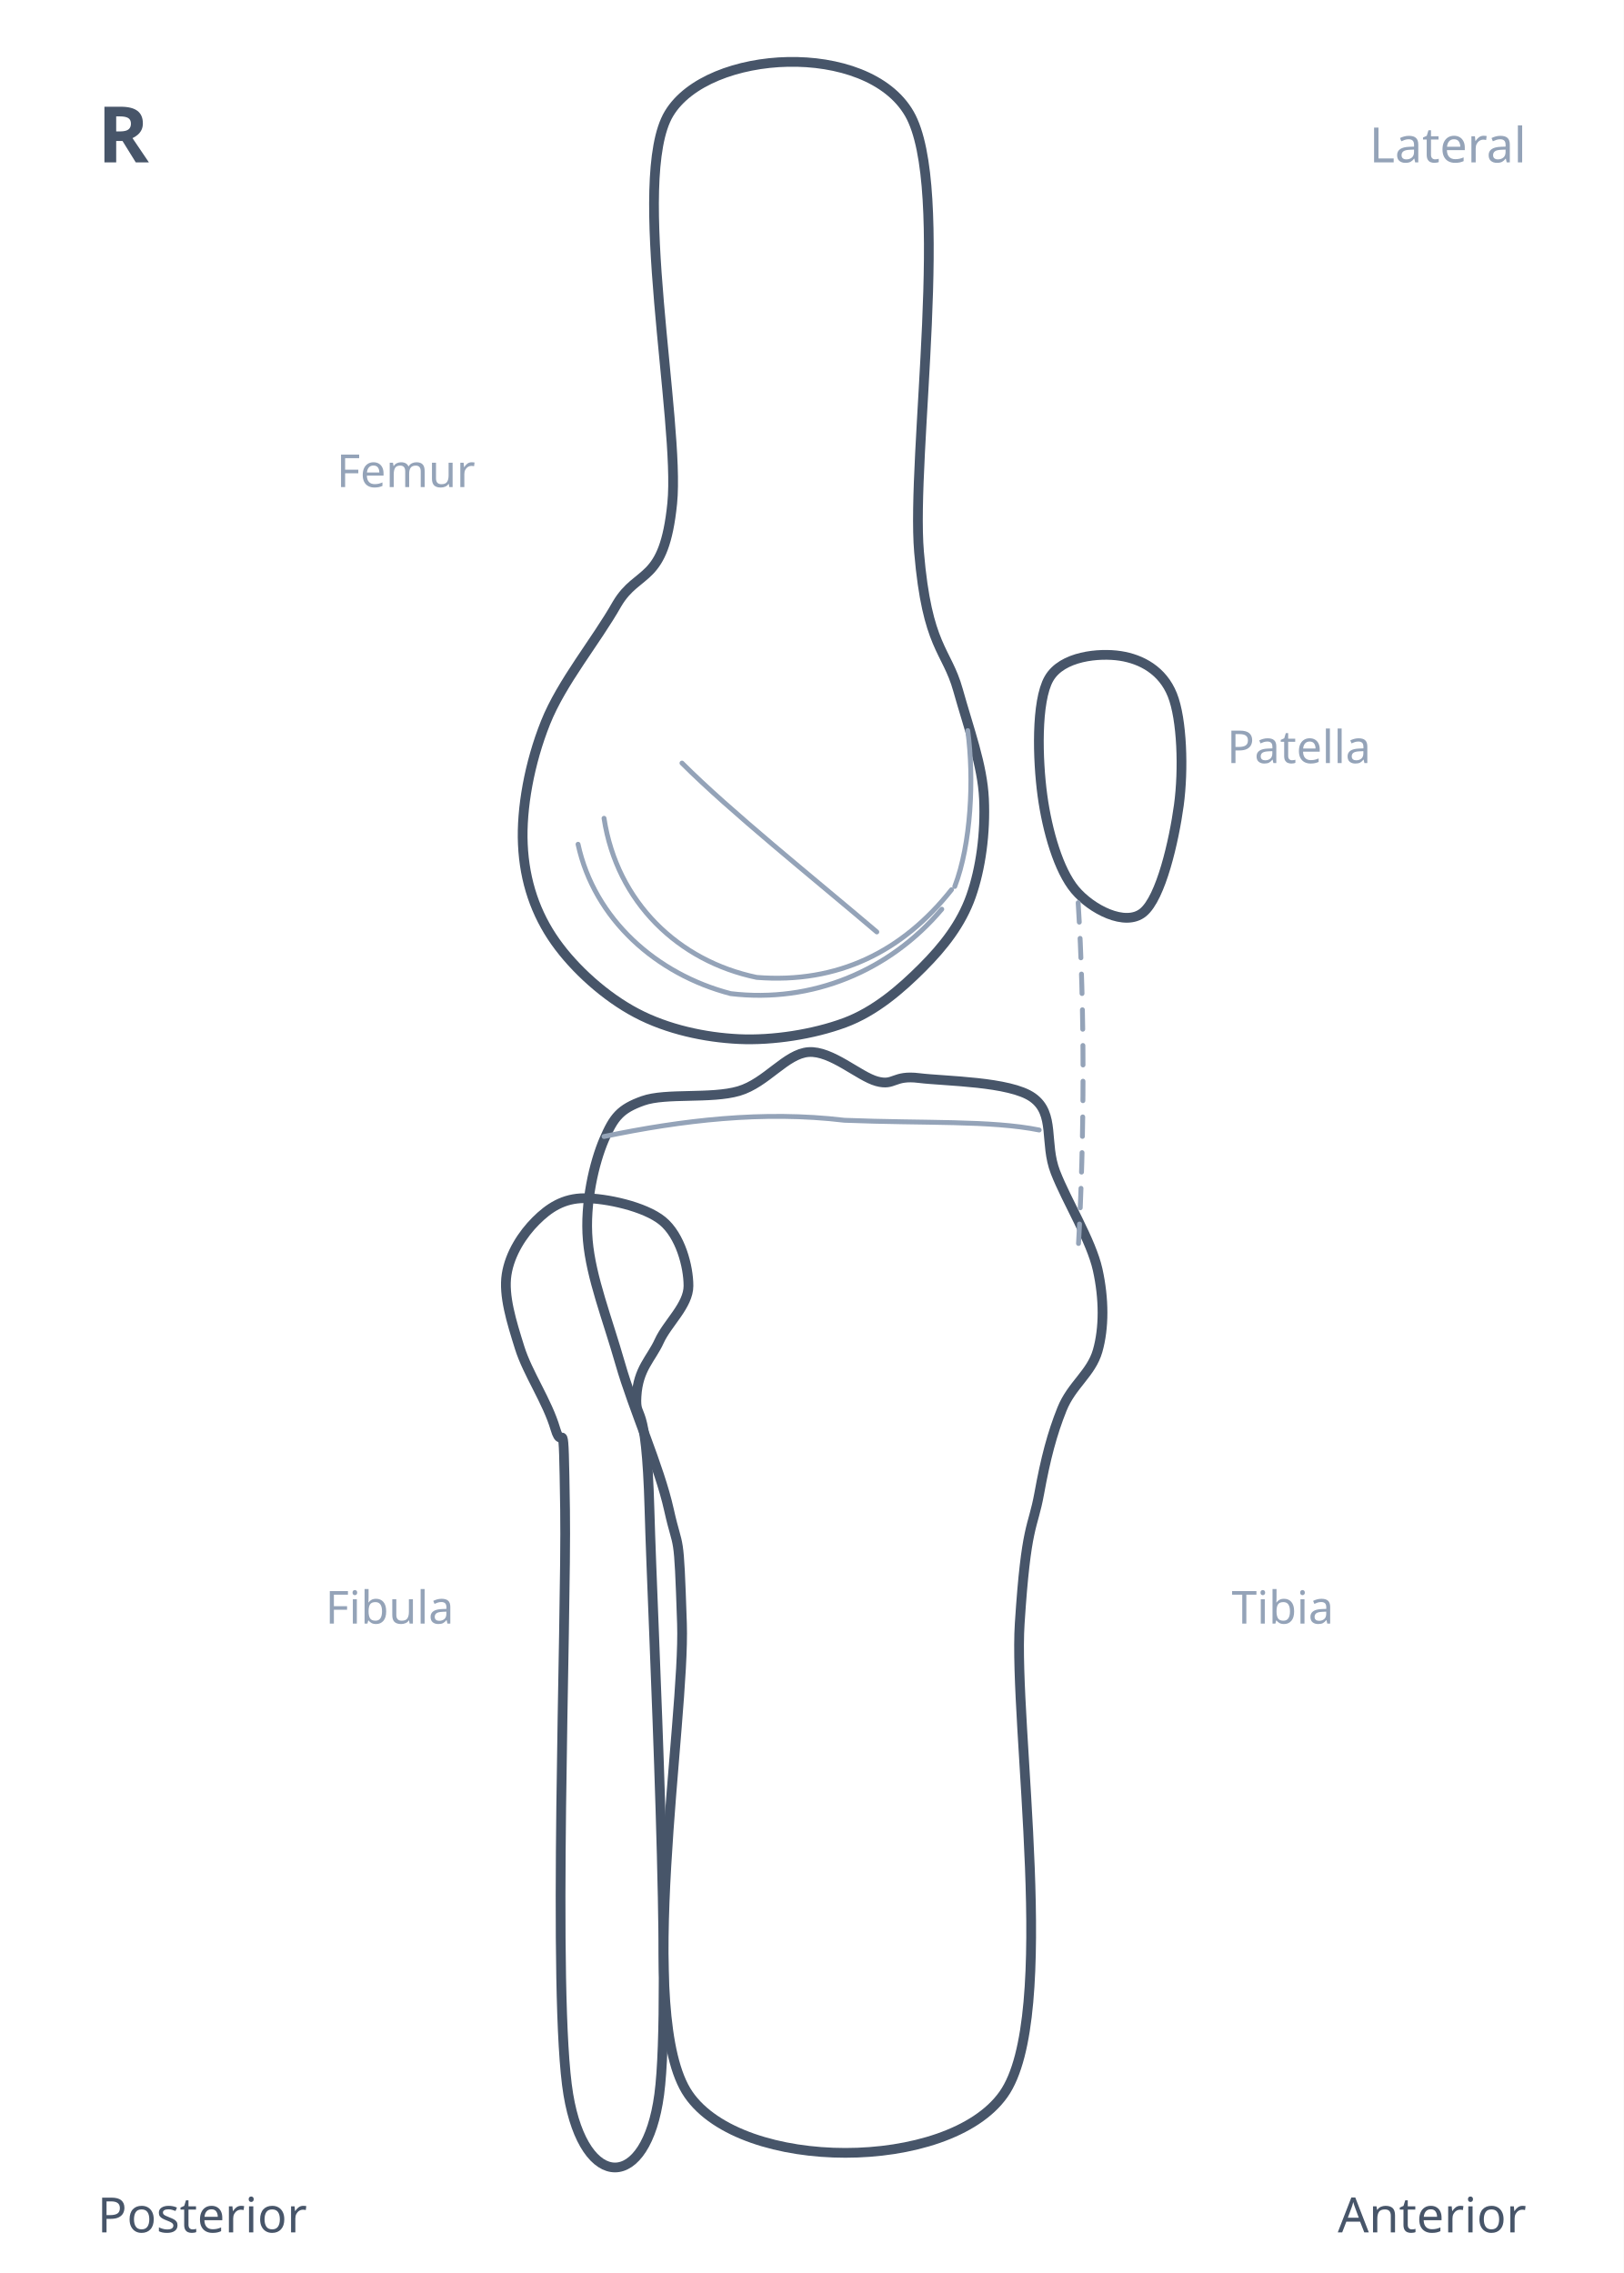
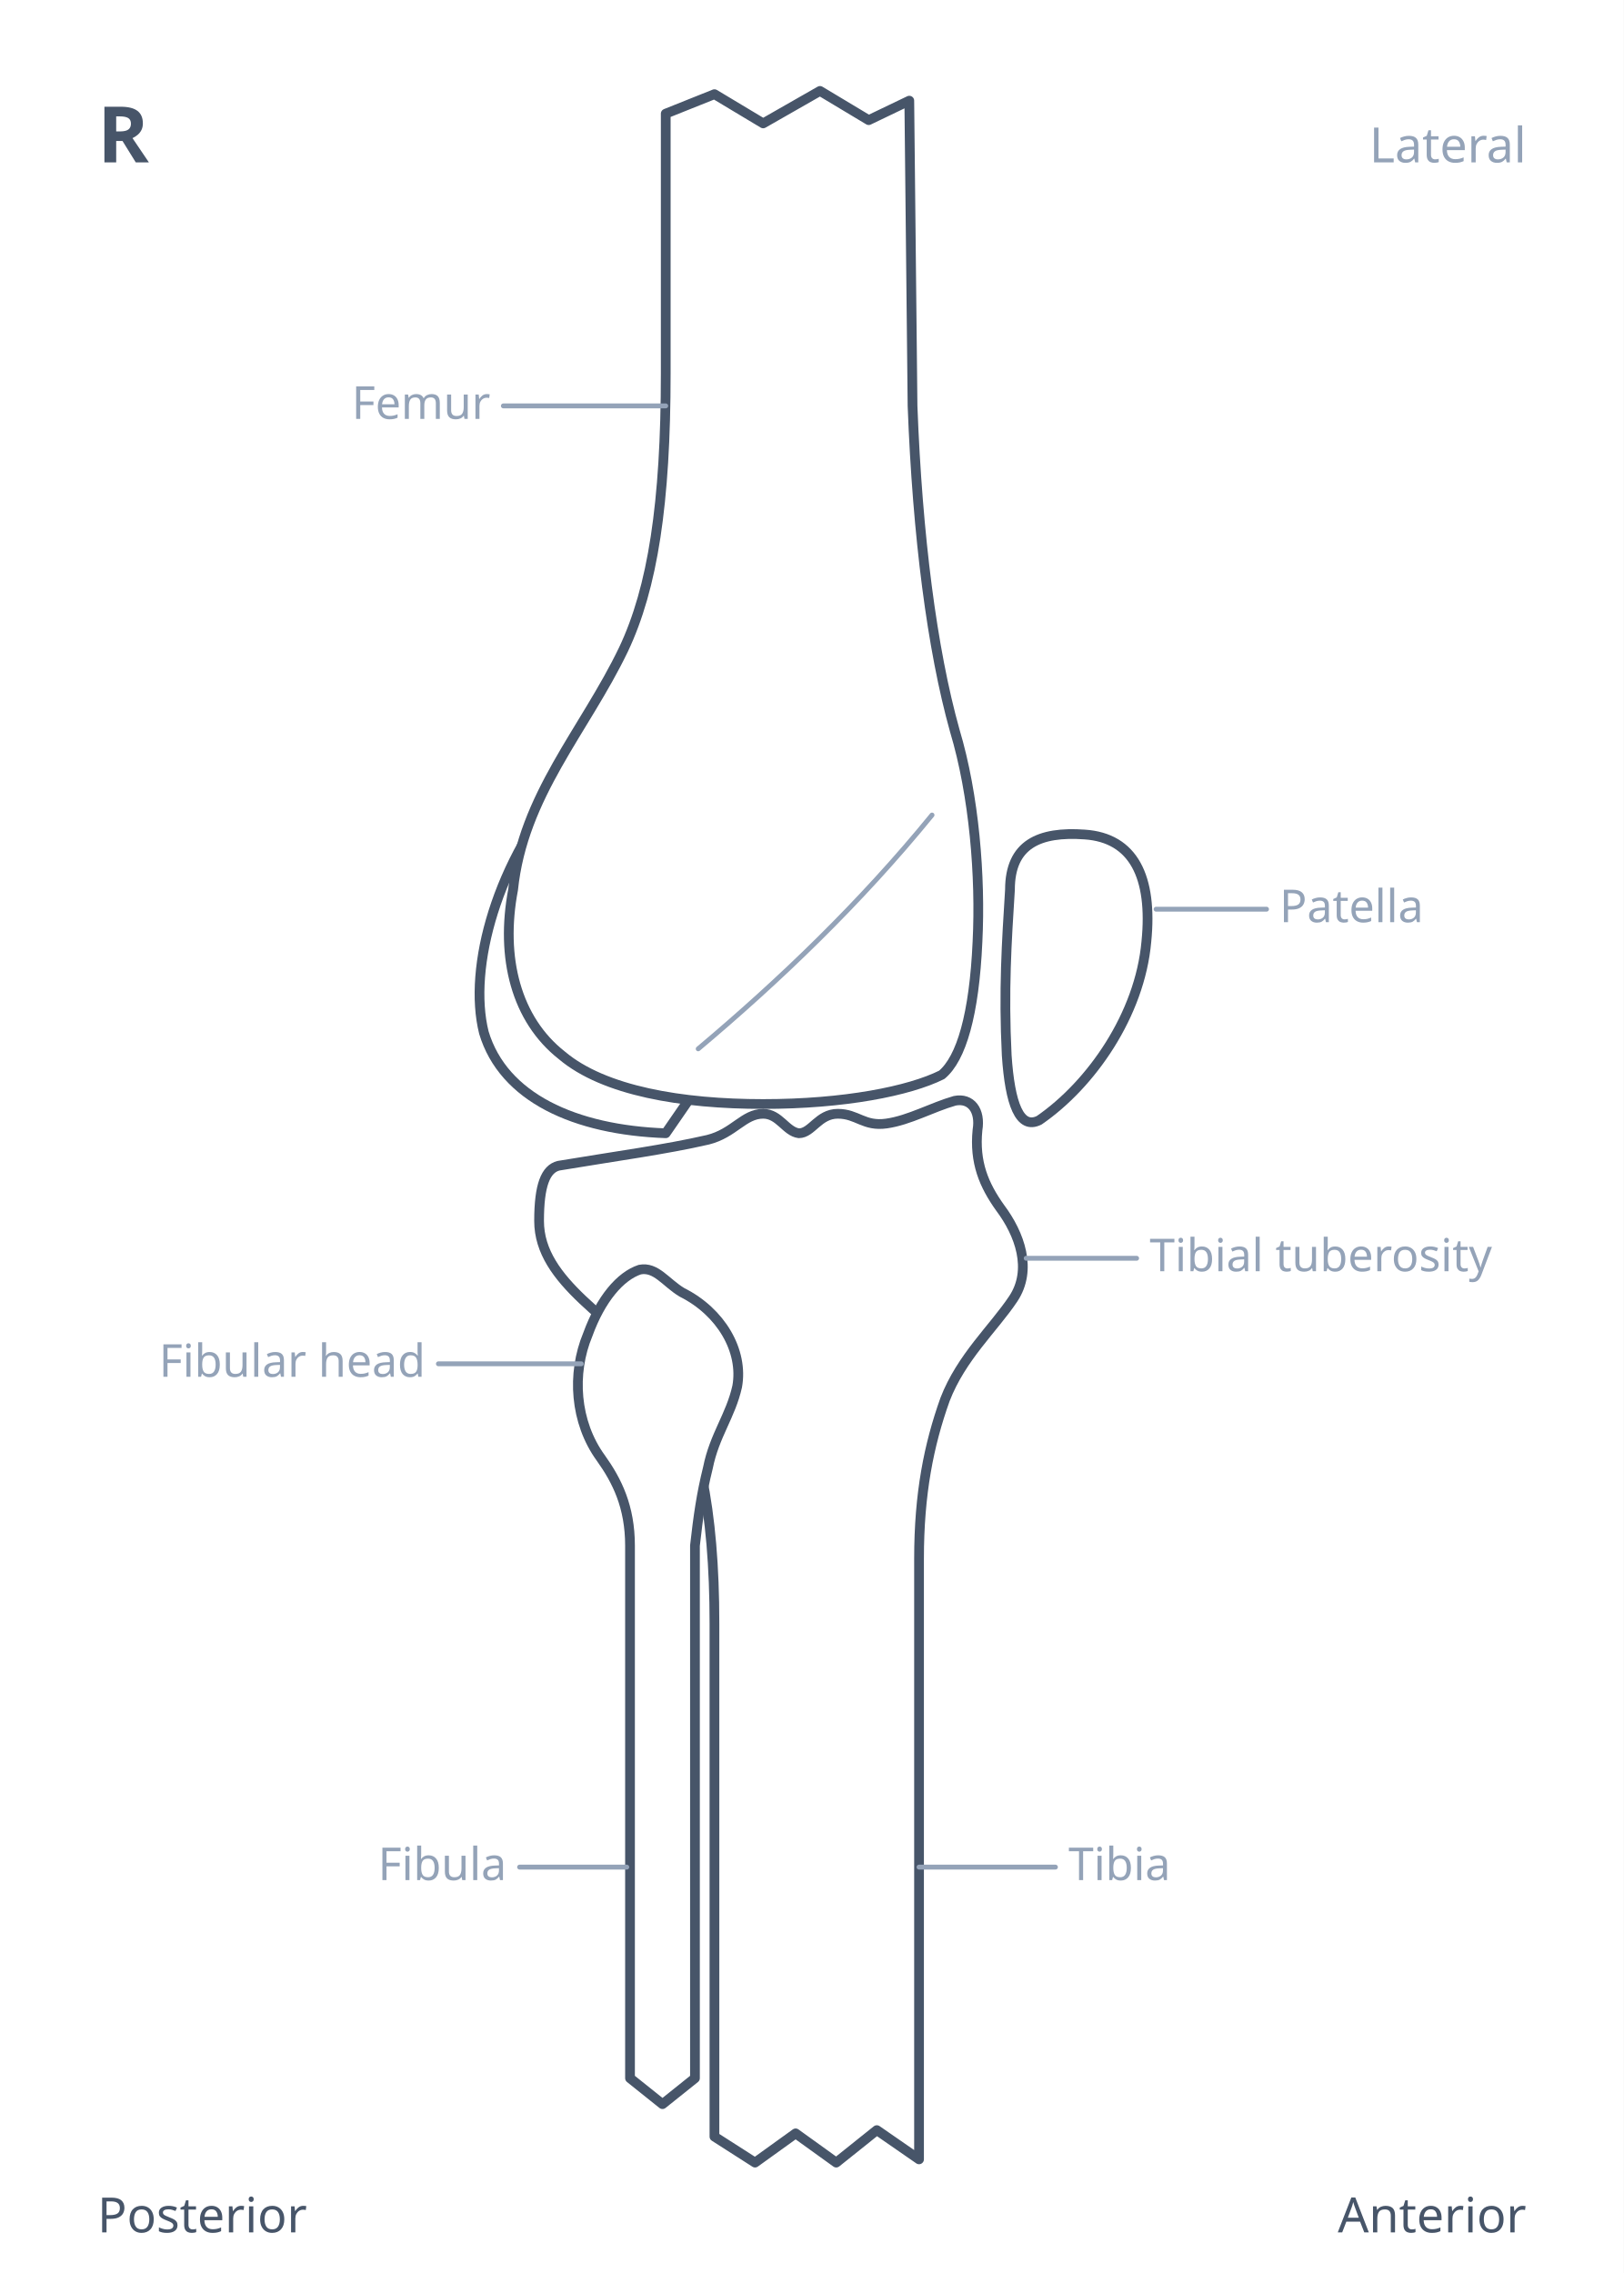
<svg xmlns="http://www.w3.org/2000/svg" width="1000" height="1400" viewBox="0 0 1000 1400" role="img">
  <rect width="1000" height="1400" fill="#ffffff" />
-   <path d="M412 70C388 110 419 260 414 310C409 360 393 350 380 372C367 395 346 420 336 445C326 470 321 498 322 520C323 543 330 563 342 580C354 597 373 614 392 624C411 634 434 639 455 640C476 641 501 637 520 630C539 623 555 609 568 596C581 583 592 569 598 552C604 535 607 513 606 492C605 471 597 450 590 425C583 400 571 399 566 340C561 281 586 115 560 70C534 25 436 30 412 70Z" fill="none" stroke="#475569" stroke-width="6" stroke-linecap="round" stroke-linejoin="round" />
-   <path d="M372 702C378 688 382 683 396 678C410 673 438 677 455 672C472 667 484 649 498 648C512 647 529 663 540 666C551 669 550 662 566 664C582 666 622 666 636 676C650 686 643 704 650 722C657 740 672 764 676 782C680 800 680 818 676 832C672 846 660 853 654 868C648 883 644 898 640 920C636 942 632 938 628 1000C624 1062 652 1242 618 1290C584 1338 457 1338 424 1290C391 1242 422 1060 420 1000C418 940 418 957 412 930C406 903 390 868 382 840C374 812 364 787 362 764C360 741 366 716 372 702Z" fill="none" stroke="#475569" stroke-width="6" stroke-linecap="round" stroke-linejoin="round" />
-   <path d="M330 752C338 744 347 738 360 738C373 738 397 743 408 752C419 761 424 780 424 792C424 804 411 815 406 826C401 837 393 843 392 860C391 877 398 858 400 930C402 1002 414 1230 406 1290C398 1350 360 1350 350 1290C340 1230 349 998 348 930C347 862 347 897 342 880C337 863 325 846 320 830C315 814 310 798 312 785C314 772 322 760 330 752Z" fill="none" stroke="#475569" stroke-width="6" stroke-linecap="round" stroke-linejoin="round" />
-   <path d="M646 418C654 404 677 402 690 404C703 406 716 413 722 428C728 443 729 474 726 496C723 518 715 553 704 562C693 571 672 560 662 548C652 536 645 512 642 490C639 468 638 432 646 418Z" fill="none" stroke="#475569" stroke-width="6" stroke-linecap="round" stroke-linejoin="round" />
-   <path d="M356 520C366 566 404 600 450 612C500 618 548 598 580 560" fill="none" stroke="#94a3b8" stroke-width="3" stroke-linecap="round" stroke-linejoin="round" />
-   <path d="M540 574C500 540 450 500 420 470" fill="none" stroke="#94a3b8" stroke-width="3" stroke-linecap="round" stroke-linejoin="round" />
-   <path d="M372 504C380 556 418 592 466 602C516 606 556 586 586 548" fill="none" stroke="#94a3b8" stroke-width="3" stroke-linecap="round" stroke-linejoin="round" />
-   <path d="M596 450C600 480 598 520 588 546" fill="none" stroke="#94a3b8" stroke-width="3" stroke-linecap="round" stroke-linejoin="round" />
-   <path d="M664 556C668 620 668 700 664 770" fill="none" stroke="#94a3b8" stroke-width="3" stroke-linecap="round" stroke-linejoin="round" stroke-dasharray="12 10" />
-   <path d="M372 700C420 690 470 684 520 690C570 692 610 690 640 696" fill="none" stroke="#94a3b8" stroke-width="3" stroke-linecap="round" stroke-linejoin="round" />
-   <text x="250" y="300" font-family="system-ui, sans-serif" font-size="28" fill="#94a3b8" text-anchor="middle">Femur</text>
-   <text x="240" y="1000" font-family="system-ui, sans-serif" font-size="28" fill="#94a3b8" text-anchor="middle">Fibula</text>
-   <text x="790" y="1000" font-family="system-ui, sans-serif" font-size="28" fill="#94a3b8" text-anchor="middle">Tibia</text>
-   <text x="800" y="470" font-family="system-ui, sans-serif" font-size="28" fill="#94a3b8" text-anchor="middle">Patella</text>
+   <path d="M344 718C380 712 410 708 436 702C452 698 458 686 470 686C480 686 484 697 492 698C500 698 504 686 516 686C528 686 532 694 546 692C560 690 574 682 588 678C598 676 604 684 602 696C600 716 606 730 616 744C628 760 636 782 624 800C612 818 592 836 582 862C572 890 566 920 566 960L566 1330L540 1312L515 1332L490 1314L465 1332L440 1316L440 1000C440 930 430 880 408 846C378 812 332 790 332 752C332 730 336 720 344 718Z" fill="#ffffff" stroke="#475569" stroke-width="6" stroke-linecap="round" stroke-linejoin="round" />
+   <path d="M350 480C306 530 288 596 298 636C310 676 354 696 410 698L450 640Z" fill="#ffffff" stroke="#475569" stroke-width="6" stroke-linecap="round" stroke-linejoin="round" />
+   <path d="M410 70L440 58L470 76L505 56L535 74L560 62L562 250C565 330 574 400 588 450C600 490 604 540 602 580C600 625 592 652 580 662C560 672 520 680 470 680C420 680 372 672 346 650C318 628 308 590 316 548C322 490 360 450 384 400C402 362 410 310 410 230Z" fill="#ffffff" stroke="#475569" stroke-width="6" stroke-linecap="round" stroke-linejoin="round" />
+   <path d="M622 548C622 520 640 512 668 514C698 516 710 540 706 580C702 625 672 668 640 690C628 696 622 680 620 650C618 610 620 580 622 548Z" fill="#ffffff" stroke="#475569" stroke-width="6" stroke-linecap="round" stroke-linejoin="round" />
+   <path d="M394 782C404 780 410 790 420 796C444 808 458 832 454 854C450 872 440 884 436 904C432 920 430 934 428 952L428 1280L408 1296L388 1280L388 952C388 928 380 912 370 898C354 876 352 846 362 822C370 800 382 786 394 782Z" fill="#ffffff" stroke="#475569" stroke-width="6" stroke-linecap="round" stroke-linejoin="round" />
+   <path d="M430 646C480 604 530 556 574 502" fill="none" stroke="#94a3b8" stroke-width="3" stroke-linecap="round" stroke-linejoin="round" />
+   <path d="M410 250L310 250" fill="none" stroke="#94a3b8" stroke-width="3" stroke-linecap="round" stroke-linejoin="round" />
+   <text x="302" y="258" font-family="system-ui, sans-serif" font-size="28" fill="#94a3b8" text-anchor="end">Femur</text>
+   <path d="M712 560L780 560" fill="none" stroke="#94a3b8" stroke-width="3" stroke-linecap="round" stroke-linejoin="round" />
+   <text x="788" y="568" font-family="system-ui, sans-serif" font-size="28" fill="#94a3b8" text-anchor="start">Patella</text>
+   <path d="M632 775L700 775" fill="none" stroke="#94a3b8" stroke-width="3" stroke-linecap="round" stroke-linejoin="round" />
+   <text x="708" y="783" font-family="system-ui, sans-serif" font-size="28" fill="#94a3b8" text-anchor="start">Tibial tuberosity</text>
+   <path d="M358 840L270 840" fill="none" stroke="#94a3b8" stroke-width="3" stroke-linecap="round" stroke-linejoin="round" />
+   <text x="262" y="848" font-family="system-ui, sans-serif" font-size="28" fill="#94a3b8" text-anchor="end">Fibular head</text>
+   <path d="M386 1150L320 1150" fill="none" stroke="#94a3b8" stroke-width="3" stroke-linecap="round" stroke-linejoin="round" />
+   <text x="312" y="1158" font-family="system-ui, sans-serif" font-size="28" fill="#94a3b8" text-anchor="end">Fibula</text>
+   <path d="M566 1150L650 1150" fill="none" stroke="#94a3b8" stroke-width="3" stroke-linecap="round" stroke-linejoin="round" />
+   <text x="658" y="1158" font-family="system-ui, sans-serif" font-size="28" fill="#94a3b8" text-anchor="start">Tibia</text>
  <text x="940" y="1375" font-family="system-ui, sans-serif" font-size="30" fill="#475569" text-anchor="end">Anterior</text>
  <text x="60" y="1375" font-family="system-ui, sans-serif" font-size="30" fill="#475569" text-anchor="start">Posterior</text>
  <text x="60" y="100" font-family="system-ui, sans-serif" font-size="48" font-weight="700" fill="#475569" text-anchor="start">R</text>
  <text x="940" y="100" font-family="system-ui, sans-serif" font-size="30" fill="#94a3b8" text-anchor="end">Lateral</text>
</svg>
